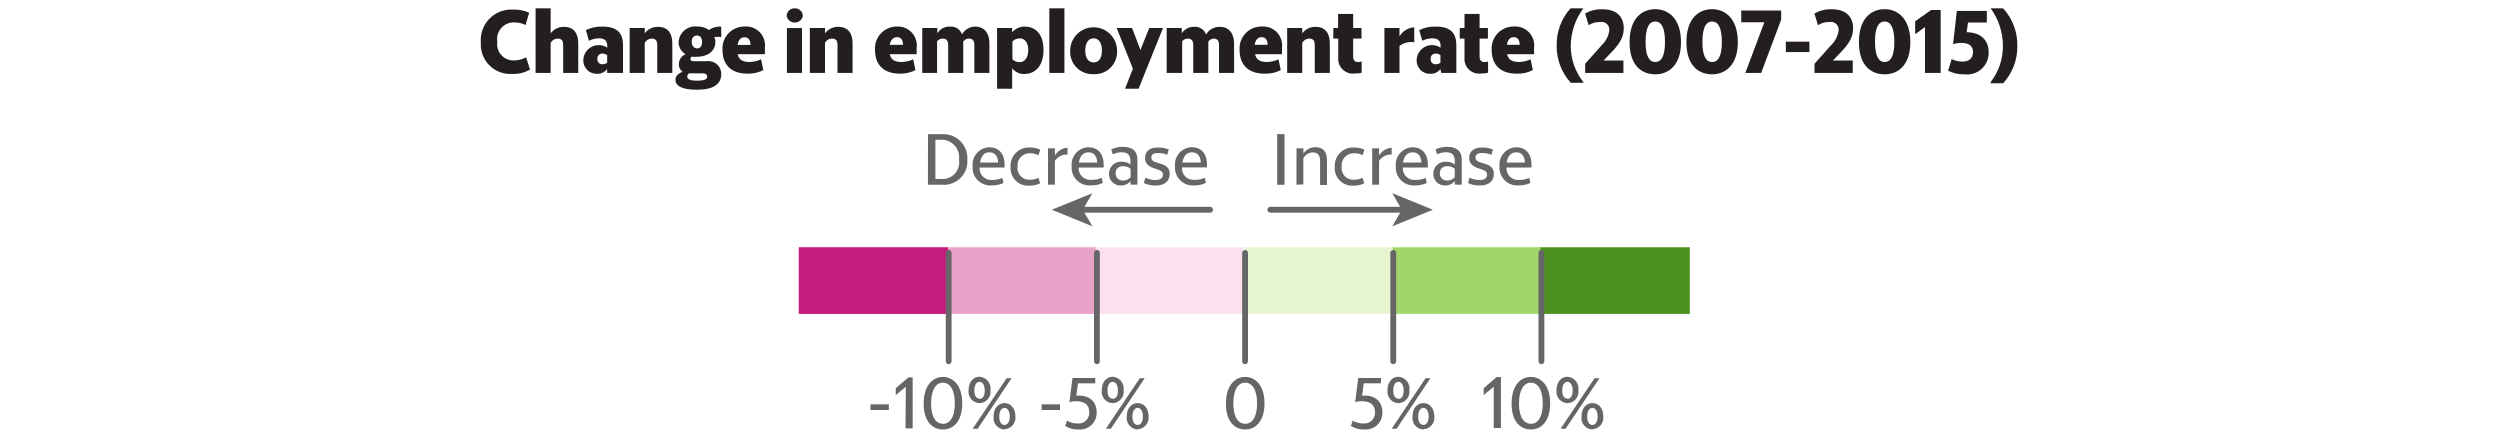
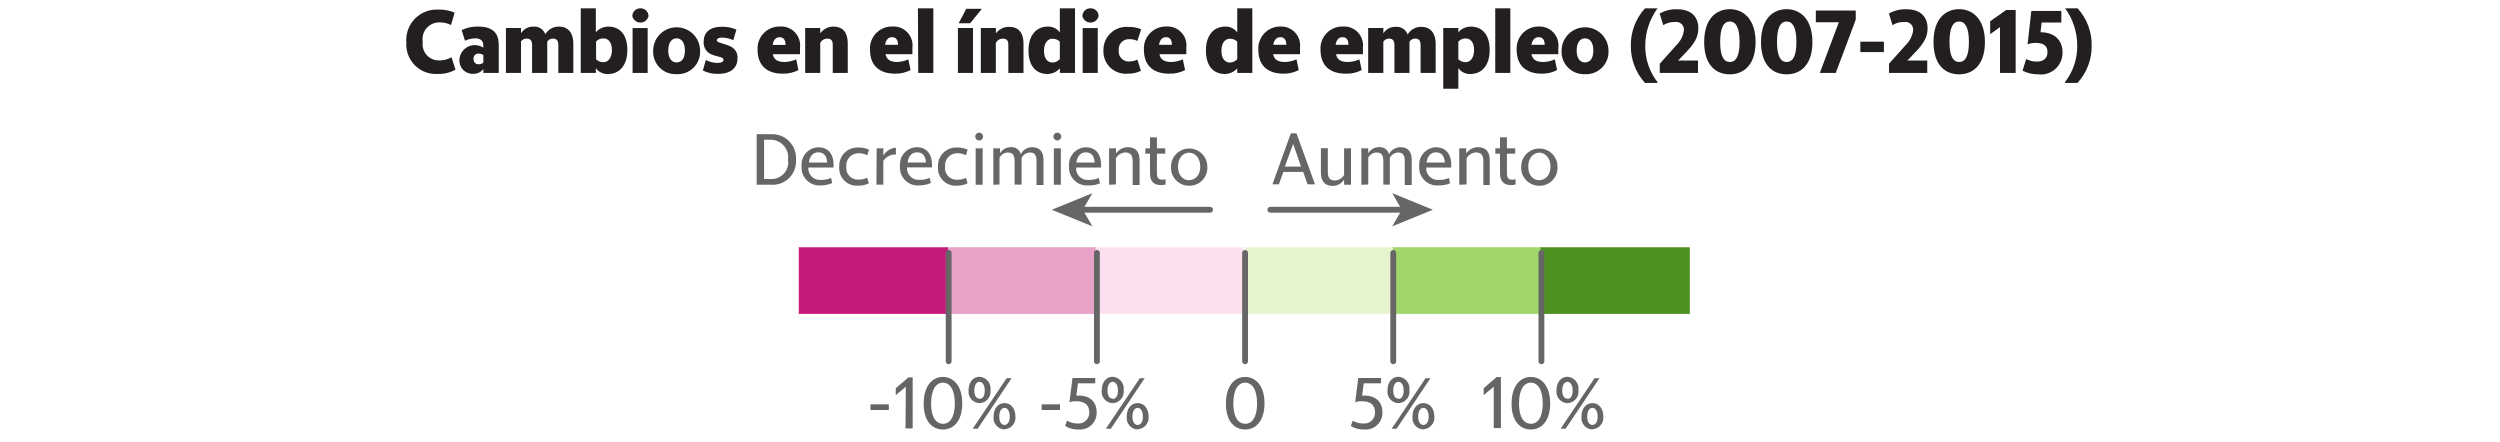
<svg xmlns="http://www.w3.org/2000/svg" viewBox="0 0 300 53">
  <g id="Work_area" data-name="Work area">
    <rect x="131.31" y="29.67" width="17.91" height="8" fill="#fde0ef" />
    <rect x="113.58" y="29.67" width="17.91" height="8" fill="#e9a3c9" />
    <rect x="95.85" y="29.67" width="17.91" height="8" fill="#c51b7d" />
    <rect x="149.41" y="29.67" width="17.91" height="8" fill="#e6f5d0" />
    <rect x="167.14" y="29.67" width="17.91" height="8" fill="#a1d76a" />
    <rect x="184.87" y="29.67" width="17.91" height="8" fill="#4d9221" />
    <line x1="113.84" y1="30.35" x2="113.84" y2="43.35" fill="none" stroke="#666" stroke-linecap="round" stroke-linejoin="round" stroke-width="0.7" />
    <line x1="131.63" y1="30.35" x2="131.63" y2="43.35" fill="none" stroke="#666" stroke-linecap="round" stroke-linejoin="round" stroke-width="0.7" />
    <line x1="149.41" y1="30.35" x2="149.41" y2="43.35" fill="none" stroke="#666" stroke-linecap="round" stroke-linejoin="round" stroke-width="0.7" />
    <line x1="167.19" y1="30.35" x2="167.19" y2="43.35" fill="none" stroke="#666" stroke-linecap="round" stroke-linejoin="round" stroke-width="0.7" />
    <line x1="184.97" y1="30.35" x2="184.97" y2="43.35" fill="none" stroke="#666" stroke-linecap="round" stroke-linejoin="round" stroke-width="0.7" />
    <path d="M104.46,49.2v-.68h2.2v.68Z" fill="#656565" />
    <path d="M108.7,46.41l-1.21,1v-.82L109,45.29h.52v6.12h-.86Z" fill="#656565" />
    <path d="M113.15,51.54c-1.21,0-2.32-.91-2.31-3.12s1.11-3.19,2.31-3.19,2.33,1,2.32,3.19S114.37,51.54,113.15,51.54Zm0-.68c.82,0,1.43-.77,1.43-2.45s-.61-2.49-1.43-2.49-1.41.81-1.42,2.49S112.34,50.85,113.15,50.85Z" fill="#656565" />
    <path d="M117.54,48.38a1.37,1.37,0,0,1-1.31-1.56c0-1.05.63-1.61,1.31-1.61a1.42,1.42,0,0,1,1.32,1.61A1.38,1.38,0,0,1,117.54,48.38Zm3.26-3h.59l-4.07,6.07h-.6Zm-3.26,2.49c.34,0,.63-.29.63-1s-.29-1.05-.63-1.05-.62.33-.62,1.05S117.21,47.83,117.54,47.83Zm3,3.67a1.38,1.38,0,0,1-1.31-1.57c0-1.05.63-1.6,1.31-1.6s1.31.55,1.31,1.6A1.39,1.39,0,0,1,120.57,51.51Zm0-.55c.32,0,.63-.3.63-1s-.31-1.05-.63-1.05-.63.33-.63,1.05S120.22,51,120.57,51Z" fill="#656565" />
    <path d="M125,49.2v-.68h2.2v.68Z" fill="#656565" />
    <path d="M127.81,51.12l.23-.64a2.48,2.48,0,0,0,1.32.34,1.28,1.28,0,0,0,1.35-1.36c0-.9-.59-1.31-1.57-1.31a2.31,2.31,0,0,0-.81.11l0,0,.37-2.9h2.73V46h-2.07l-.2,1.48c1.59-.12,2.44.73,2.44,2a2,2,0,0,1-2.14,2.06A2.91,2.91,0,0,1,127.81,51.12Z" fill="#656565" />
    <path d="M133.52,48.38a1.37,1.37,0,0,1-1.31-1.56c0-1.05.63-1.61,1.31-1.61a1.42,1.42,0,0,1,1.32,1.61A1.38,1.38,0,0,1,133.52,48.38Zm3.26-3h.59l-4.07,6.07h-.6Zm-3.26,2.49c.34,0,.63-.29.63-1s-.29-1.05-.63-1.05-.62.33-.62,1.05S133.19,47.83,133.52,47.83Zm3,3.67a1.38,1.38,0,0,1-1.31-1.57c0-1.05.63-1.6,1.31-1.6s1.31.55,1.31,1.6A1.39,1.39,0,0,1,136.55,51.51Zm0-.55c.32,0,.63-.3.63-1s-.31-1.05-.63-1.05-.63.33-.63,1.05S136.2,51,136.55,51Z" fill="#656565" />
    <path d="M149.42,51.54c-1.21,0-2.32-.91-2.31-3.12s1.11-3.19,2.31-3.19,2.33,1,2.32,3.19S150.63,51.54,149.42,51.54Zm0-.68c.82,0,1.43-.77,1.43-2.45s-.61-2.49-1.43-2.49S148,46.72,148,48.4,148.61,50.85,149.42,50.85Z" fill="#656565" />
    <path d="M162.1,51.12l.23-.64a2.48,2.48,0,0,0,1.32.34A1.28,1.28,0,0,0,165,49.46c0-.9-.59-1.31-1.57-1.31a2.31,2.31,0,0,0-.81.11l0,0,.37-2.9h2.73V46h-2.07l-.2,1.48c1.59-.12,2.44.73,2.44,2a2,2,0,0,1-2.14,2.06A2.91,2.91,0,0,1,162.1,51.12Z" fill="#656565" />
    <path d="M167.81,48.38a1.37,1.37,0,0,1-1.31-1.56c0-1.05.63-1.61,1.31-1.61a1.42,1.42,0,0,1,1.32,1.61A1.38,1.38,0,0,1,167.81,48.38Zm3.26-3h.59l-4.07,6.07H167Zm-3.26,2.49c.34,0,.63-.29.63-1s-.29-1.05-.63-1.05-.62.33-.62,1.05S167.48,47.83,167.81,47.83Zm3,3.67a1.38,1.38,0,0,1-1.31-1.57c0-1.05.63-1.6,1.31-1.6s1.31.55,1.31,1.6A1.39,1.39,0,0,1,170.83,51.51Zm0-.55c.32,0,.63-.3.63-1s-.31-1.05-.63-1.05-.63.33-.63,1.05S170.49,51,170.83,51Z" fill="#656565" />
    <path d="M179.25,46.41l-1.21,1v-.82l1.55-1.34h.52v6.12h-.86Z" fill="#656565" />
    <path d="M183.7,51.54c-1.21,0-2.32-.91-2.31-3.12s1.11-3.19,2.31-3.19,2.33,1,2.32,3.19S184.91,51.54,183.7,51.54Zm0-.68c.82,0,1.43-.77,1.43-2.45s-.61-2.49-1.43-2.49-1.41.81-1.42,2.49S182.89,50.85,183.7,50.85Z" fill="#656565" />
    <path d="M188.09,48.38a1.37,1.37,0,0,1-1.31-1.56c0-1.05.63-1.61,1.31-1.61a1.42,1.42,0,0,1,1.32,1.61A1.38,1.38,0,0,1,188.09,48.38Zm3.26-3h.59l-4.07,6.07h-.6Zm-3.26,2.49c.34,0,.63-.29.63-1s-.29-1.05-.63-1.05-.62.33-.62,1.05S187.76,47.83,188.09,47.83Zm3,3.67a1.38,1.38,0,0,1-1.31-1.57c0-1.05.63-1.6,1.31-1.6s1.31.55,1.31,1.6A1.39,1.39,0,0,1,191.11,51.51Zm0-.55c.32,0,.63-.3.63-1s-.31-1.05-.63-1.05-.63.33-.63,1.05S190.77,51,191.11,51Z" fill="#656565" />
    <line x1="152.44" y1="25.17" x2="168.48" y2="25.17" fill="none" stroke="#666" stroke-linecap="round" stroke-linejoin="round" stroke-width="0.7" />
    <polygon points="171.94 25.17 167.07 27.16 168.22 25.17 167.07 23.18 171.94 25.17" fill="#666" />
    <line x1="129.67" y1="25.17" x2="145.21" y2="25.17" fill="none" stroke="#666" stroke-linecap="round" stroke-linejoin="round" stroke-width="0.7" />
    <polygon points="126.21 25.17 131.09 27.16 129.93 25.17 131.09 23.18 126.21 25.17" fill="#666" />
-     <path d="M111.36,16.1h1.72a2.87,2.87,0,0,1,3,3.07,2.81,2.81,0,0,1-3,3h-1.73Zm.89.67v4.71H113a2,2,0,0,0,2.08-2.32,2.1,2.1,0,0,0-2.1-2.39Z" fill="#666" />
-     <path d="M119,22.25a2.14,2.14,0,0,1-2.29-2.31,2.08,2.08,0,0,1,2-2.27c1.11,0,1.84.73,1.84,2.11v.32h-3a1.39,1.39,0,0,0,1.53,1.49,2.83,2.83,0,0,0,1.2-.24l.14.61A3.2,3.2,0,0,1,119,22.25Zm-1.42-2.75h2.2c-.05-.87-.46-1.22-1.07-1.22S117.73,18.72,117.61,19.5Z" fill="#666" />
-     <path d="M124.81,22a2.81,2.81,0,0,1-1.32.28A2.1,2.1,0,0,1,121.27,20a2.18,2.18,0,0,1,2.28-2.3,2.9,2.9,0,0,1,1.28.26l-.21.67a2.14,2.14,0,0,0-1-.24A1.45,1.45,0,0,0,122.11,20a1.39,1.39,0,0,0,1.45,1.57,2.38,2.38,0,0,0,1.06-.23Z" fill="#666" />
-     <path d="M125.76,17.8h.83v.87a1.86,1.86,0,0,1,1.51-.94v.81a1.72,1.72,0,0,0-1.51.76v2.86h-.83Z" fill="#666" />
-     <path d="M130.89,22.25a2.14,2.14,0,0,1-2.29-2.31,2.08,2.08,0,0,1,2-2.27c1.11,0,1.84.73,1.84,2.11v.32h-3A1.39,1.39,0,0,0,131,21.58a2.83,2.83,0,0,0,1.2-.24l.14.61A3.2,3.2,0,0,1,130.89,22.25Zm-1.42-2.75h2.2c-.05-.87-.46-1.22-1.07-1.22S129.58,18.72,129.47,19.5Z" fill="#666" />
-     <path d="M135.67,21.73a1.45,1.45,0,0,1-1.14.53,1.37,1.37,0,0,1-1.45-1.44,1.42,1.42,0,0,1,1.57-1.41,1.54,1.54,0,0,1,1,.33v-.47c0-.72-.4-1-1.05-1a2.5,2.5,0,0,0-1.07.25l-.18-.59a3,3,0,0,1,1.4-.31c1.18,0,1.74.54,1.74,1.54v3h-.83Zm0-.48v-1a1.34,1.34,0,0,0-.86-.31c-.52,0-.93.24-.93.83a.82.82,0,0,0,.87.89A1.14,1.14,0,0,0,135.67,21.26Z" fill="#666" />
-     <path d="M138.94,18.36c-.49,0-.78.14-.78.55,0,.6.88.58,1.56.91a1.08,1.08,0,0,1,.64,1.08c0,.83-.62,1.36-1.66,1.36a3,3,0,0,1-1.44-.3l.19-.65a2.5,2.5,0,0,0,1.19.29c.68,0,.91-.28.91-.65,0-.64-.95-.59-1.58-1a1.1,1.1,0,0,1-.57-1c0-.81.6-1.25,1.51-1.25a3.5,3.5,0,0,1,1.34.23l-.18.65A2.83,2.83,0,0,0,138.94,18.36Z" fill="#666" />
-     <path d="M143.33,22.25A2.14,2.14,0,0,1,141,19.93a2.08,2.08,0,0,1,2-2.27c1.11,0,1.84.73,1.84,2.11v.32h-3a1.39,1.39,0,0,0,1.53,1.49,2.83,2.83,0,0,0,1.2-.24l.14.61A3.2,3.2,0,0,1,143.33,22.25ZM141.9,19.5h2.2c-.05-.87-.46-1.22-1.07-1.22S142,18.72,141.9,19.5Z" fill="#666" />
-     <path d="M153.26,16.1h.88v6.07h-.88Z" fill="#666" />
-     <path d="M155.58,22.17V17.8h.83v.62a1.74,1.74,0,0,1,1.41-.76c.95,0,1.42.55,1.42,1.54v3h-.83V19.29c0-.7-.31-1-.89-1a1.38,1.38,0,0,0-1.12.7v3.14Z" fill="#666" />
-     <path d="M163.71,22a2.81,2.81,0,0,1-1.32.28A2.1,2.1,0,0,1,160.17,20a2.18,2.18,0,0,1,2.28-2.3,2.9,2.9,0,0,1,1.28.26l-.21.67a2.14,2.14,0,0,0-1-.24A1.45,1.45,0,0,0,161,20a1.39,1.39,0,0,0,1.45,1.57,2.38,2.38,0,0,0,1.06-.23Z" fill="#666" />
-     <path d="M164.66,17.8h.83v.87a1.86,1.86,0,0,1,1.51-.94v.81a1.72,1.72,0,0,0-1.51.76v2.86h-.83Z" fill="#666" />
-     <path d="M169.79,22.25a2.14,2.14,0,0,1-2.29-2.31,2.08,2.08,0,0,1,2-2.27c1.11,0,1.84.73,1.84,2.11v.32h-3a1.39,1.39,0,0,0,1.53,1.49,2.83,2.83,0,0,0,1.2-.24l.14.61A3.2,3.2,0,0,1,169.79,22.25Zm-1.42-2.75h2.2c-.05-.87-.46-1.22-1.07-1.22S168.48,18.72,168.36,19.5Z" fill="#666" />
-     <path d="M174.57,21.73a1.45,1.45,0,0,1-1.14.53A1.37,1.37,0,0,1,172,20.82a1.42,1.42,0,0,1,1.57-1.41,1.54,1.54,0,0,1,1,.33v-.47c0-.72-.4-1-1.05-1a2.5,2.5,0,0,0-1.07.25l-.18-.59a3,3,0,0,1,1.4-.31c1.18,0,1.74.54,1.74,1.54v3h-.83Zm0-.48v-1a1.34,1.34,0,0,0-.86-.31c-.52,0-.93.24-.93.83a.82.82,0,0,0,.87.89A1.14,1.14,0,0,0,174.57,21.26Z" fill="#666" />
-     <path d="M177.84,18.36c-.49,0-.78.14-.78.55,0,.6.88.58,1.56.91a1.08,1.08,0,0,1,.64,1.08c0,.83-.62,1.36-1.66,1.36a3,3,0,0,1-1.44-.3l.19-.65a2.5,2.5,0,0,0,1.19.29c.68,0,.91-.28.91-.65,0-.64-.95-.59-1.58-1a1.1,1.1,0,0,1-.57-1c0-.81.6-1.25,1.51-1.25a3.5,3.5,0,0,1,1.34.23l-.18.65A2.83,2.83,0,0,0,177.84,18.36Z" fill="#666" />
-     <path d="M182.23,22.25a2.14,2.14,0,0,1-2.29-2.31,2.08,2.08,0,0,1,2-2.27c1.11,0,1.84.73,1.84,2.11v.32h-3a1.39,1.39,0,0,0,1.53,1.49,2.83,2.83,0,0,0,1.2-.24l.14.61A3.2,3.2,0,0,1,182.23,22.25ZM180.8,19.5H183c-.05-.87-.46-1.22-1.07-1.22S180.92,18.72,180.8,19.5Z" fill="#666" />
-     <path d="M63.6,8.35a3.89,3.89,0,0,1-2.11.52,3.54,3.54,0,0,1-3.79-3.78,3.65,3.65,0,0,1,3.8-3.94,4.59,4.59,0,0,1,2,.37L63.07,3a2.89,2.89,0,0,0-1.29-.31,2,2,0,0,0-2.1,2.34,1.94,1.94,0,0,0,2,2.22,2.9,2.9,0,0,0,1.45-.38Z" fill="#231f20" />
-     <path d="M64.27,8.75V1h1.81V4a1.94,1.94,0,0,1,1.58-.78c1.27,0,1.73.87,1.73,2V8.75H67.58V5.38c0-.51-.2-.75-.67-.75a.94.94,0,0,0-.83.52v3.6Z" fill="#231f20" />
-     <path d="M72.86,8.29a1.49,1.49,0,0,1-1.22.57A1.59,1.59,0,0,1,70,7.15a1.85,1.85,0,0,1,2.87-1.43V5.48c0-.71-.48-.88-1-.88a2.83,2.83,0,0,0-1.2.29l-.36-1.28a4.22,4.22,0,0,1,2-.42c1.8,0,2.45.85,2.45,2.2V8.75H72.86Zm0-.77V6.61a1,1,0,0,0-.57-.18.57.57,0,0,0-.6.64.57.57,0,0,0,.6.64A1,1,0,0,0,72.86,7.53Z" fill="#231f20" />
-     <path d="M75.56,8.75V3.36h1.81V4a1.94,1.94,0,0,1,1.58-.78c1.27,0,1.73.87,1.73,2V8.75H78.87V5.38c0-.51-.2-.75-.67-.75a.94.94,0,0,0-.83.52v3.6Z" fill="#231f20" />
-     <path d="M83.65,10.77c-1.68,0-2.6-.4-2.6-1.22,0-.44.39-.75.85-.95a1.06,1.06,0,0,1-.44-.87,1.31,1.31,0,0,1,.81-1.23,1.64,1.64,0,0,1-.84-1.45,2,2,0,0,1,2.23-1.87,2.4,2.4,0,0,1,1.42.42,2.28,2.28,0,0,1,1.47-.41V4.44a4,4,0,0,0-.83,0,1.36,1.36,0,0,1,.12.61c0,1.14-1,1.76-2.18,1.76A3.2,3.2,0,0,1,83,6.8a.35.35,0,0,0-.15.28c0,.17.13.26.41.26H84.8A1.55,1.55,0,0,1,86.55,8.9C86.55,10.18,85.46,10.77,83.65,10.77Zm1.21-1.56c0-.2-.11-.41-.54-.41H82.69a.47.47,0,0,0-.22.39c0,.3.33.49,1.14.49C84.59,9.68,84.86,9.5,84.86,9.21ZM83.64,5.81c.3,0,.61-.16.61-.76s-.31-.79-.61-.79S83,4.46,83,5,83.34,5.81,83.64,5.81Z" fill="#231f20" />
-     <path d="M89.7,8.84c-1.67,0-3-.8-3-2.86a2.63,2.63,0,0,1,2.7-2.8,2.27,2.27,0,0,1,2.39,2.55V6.5H88.52c.13.64.56.94,1.44.94a3.53,3.53,0,0,0,1.37-.32l.27,1.29A3.86,3.86,0,0,1,89.7,8.84ZM88.51,5.39h1.55c0-.59-.24-.92-.72-.92S88.59,4.84,88.51,5.39Z" fill="#231f20" />
-     <path d="M95.34,1a.93.93,0,0,1,1,.95,1,1,0,0,1-1.94,0A.93.93,0,0,1,95.34,1Zm-.91,2.37h1.81V8.75H94.43Z" fill="#231f20" />
-     <path d="M97.18,8.75V3.36H99V4a1.94,1.94,0,0,1,1.58-.78c1.27,0,1.73.87,1.73,2V8.75h-1.81V5.38c0-.51-.2-.75-.67-.75a.94.94,0,0,0-.83.52v3.6Z" fill="#231f20" />
-     <path d="M108,8.84c-1.67,0-3-.8-3-2.86a2.63,2.63,0,0,1,2.7-2.8A2.27,2.27,0,0,1,110,5.74V6.5h-3.23c.13.64.56.94,1.44.94a3.53,3.53,0,0,0,1.37-.32l.27,1.29A3.86,3.86,0,0,1,108,8.84Zm-1.19-3.46h1.55c0-.59-.24-.92-.72-.92S106.85,4.84,106.77,5.39Z" fill="#231f20" />
-     <path d="M110.67,8.75V3.36h1.81V4A1.69,1.69,0,0,1,114,3.19a1.4,1.4,0,0,1,1.44.92A1.85,1.85,0,0,1,117,3.19c1.2,0,1.73.88,1.73,2V8.75h-1.81V5.39c0-.51-.2-.76-.65-.76a.79.79,0,0,0-.68.37V8.75h-1.81V5.39c0-.51-.21-.76-.66-.76a.83.83,0,0,0-.67.33V8.75Z" fill="#231f20" />
-     <path d="M121.46,8.18v2.47h-1.81V3.36h1.81v.51a2,2,0,0,1,1.48-.68c1.32,0,2.28.89,2.28,2.81s-1,2.88-2.31,2.88A1.72,1.72,0,0,1,121.46,8.18ZM123.39,6c0-1.07-.56-1.39-1-1.39a1.13,1.13,0,0,0-.9.37V7.11a1.19,1.19,0,0,0,.9.35C122.83,7.46,123.39,7.07,123.39,6Z" fill="#231f20" />
-     <path d="M125.92,1h1.81V8.75h-1.81Z" fill="#231f20" />
-     <path d="M131.23,8.9a2.68,2.68,0,0,1-2.81-2.81,2.81,2.81,0,1,1,5.63,0A2.68,2.68,0,0,1,131.23,8.9Zm0-1.41c.51,0,1-.35,1-1.42s-.48-1.47-1-1.47-1,.41-1,1.47S130.74,7.49,131.23,7.49Z" fill="#231f20" />
-     <path d="M135.95,8.24,134,3.36h1.85l1,2.64,1.06-2.64h1.65l-2.93,7.29H135Z" fill="#231f20" />
-     <path d="M140,8.75V3.36h1.81V4a1.69,1.69,0,0,1,1.48-.78,1.4,1.4,0,0,1,1.44.92,1.85,1.85,0,0,1,1.63-.92c1.2,0,1.73.88,1.73,2V8.75h-1.81V5.39c0-.51-.2-.76-.65-.76A.79.79,0,0,0,145,5V8.75h-1.81V5.39c0-.51-.21-.76-.66-.76a.83.83,0,0,0-.67.33V8.75Z" fill="#231f20" />
-     <path d="M151.75,8.84c-1.67,0-3-.8-3-2.86a2.63,2.63,0,0,1,2.7-2.8,2.27,2.27,0,0,1,2.39,2.55V6.5h-3.23c.13.64.56.94,1.44.94a3.53,3.53,0,0,0,1.37-.32l.27,1.29A3.86,3.86,0,0,1,151.75,8.84Zm-1.19-3.46h1.55c0-.59-.24-.92-.72-.92S150.64,4.84,150.56,5.39Z" fill="#231f20" />
-     <path d="M154.46,8.75V3.36h1.81V4a1.94,1.94,0,0,1,1.58-.78c1.27,0,1.73.87,1.73,2V8.75h-1.81V5.38c0-.51-.2-.75-.67-.75a.94.94,0,0,0-.83.52v3.6Z" fill="#231f20" />
-     <path d="M160.59,6.92V4.63H160V3.36h.57V1.67h1.81V3.36h1V4.63h-1V6.8c0,.51.3.65.61.65a1.3,1.3,0,0,0,.41-.07V8.73a2.9,2.9,0,0,1-.82.09A1.76,1.76,0,0,1,160.59,6.92Z" fill="#231f20" />
-     <path d="M166.13,8.75V3.36h1.81v1a2.25,2.25,0,0,1,1.77-1.09V5.07a2.3,2.3,0,0,0-1.77.44V8.75Z" fill="#231f20" />
-     <path d="M172.85,8.29a1.49,1.49,0,0,1-1.22.57A1.59,1.59,0,0,1,170,7.15a1.85,1.85,0,0,1,2.87-1.43V5.48c0-.71-.48-.88-1-.88a2.83,2.83,0,0,0-1.2.29l-.36-1.28a4.22,4.22,0,0,1,2-.42c1.8,0,2.45.85,2.45,2.2V8.75h-1.81Zm0-.77V6.61a1,1,0,0,0-.57-.18.57.57,0,0,0-.6.64.57.57,0,0,0,.6.64A1,1,0,0,0,172.85,7.53Z" fill="#231f20" />
-     <path d="M175.74,6.92V4.63h-.57V3.36h.57V1.67h1.81V3.36h1V4.63h-1V6.8c0,.51.3.65.61.65a1.3,1.3,0,0,0,.41-.07V8.73a2.9,2.9,0,0,1-.82.09A1.76,1.76,0,0,1,175.74,6.92Z" fill="#231f20" />
-     <path d="M182,8.84c-1.67,0-3-.8-3-2.86a2.63,2.63,0,0,1,2.7-2.8,2.27,2.27,0,0,1,2.39,2.55V6.5h-3.23c.13.64.56.94,1.44.94a3.53,3.53,0,0,0,1.37-.32l.27,1.29A3.86,3.86,0,0,1,182,8.84Zm-1.19-3.46h1.55c0-.59-.24-.92-.72-.92S180.91,4.84,180.83,5.39Z" fill="#231f20" />
-     <path d="M188.49,5.47A7,7,0,0,0,190,9.85v.09h-1.5a6.48,6.48,0,0,1-1.7-4.48A6.5,6.5,0,0,1,188.46,1H190V1A7.69,7.69,0,0,0,188.49,5.47Z" fill="#231f20" />
-     <path d="M190.22,8.75V7.65l2-2.24a3,3,0,0,0,.9-1.77.93.93,0,0,0-1.07-1,2.42,2.42,0,0,0-1.41.38l-.43-1.39a3.88,3.88,0,0,1,2.08-.52c1.72,0,2.56.91,2.56,2.29,0,1-.42,1.81-1.6,3l-.82.86h2.38V8.75Z" fill="#231f20" />
-     <path d="M198.63,8.92c-1.58,0-3.08-1-3.08-3.87s1.5-3.95,3.08-3.95,3.09,1.14,3.09,3.95S200.22,8.92,198.63,8.92Zm0-1.48c.71,0,1.17-.66,1.17-2.41s-.46-2.45-1.17-2.45-1.16.69-1.16,2.45S197.93,7.44,198.63,7.44Z" fill="#231f20" />
-     <path d="M205.45,8.92c-1.58,0-3.08-1-3.08-3.87s1.5-3.95,3.08-3.95,3.09,1.14,3.09,3.95S207,8.92,205.45,8.92Zm0-1.48c.71,0,1.17-.66,1.17-2.41s-.46-2.45-1.17-2.45-1.16.69-1.16,2.45S204.75,7.44,205.45,7.44Z" fill="#231f20" />
-     <path d="M209.44,8.75l2.28-6.08h-2.77V1.26h4.79v1.1l-2.4,6.39Z" fill="#231f20" />
-     <path d="M214.3,6.25V5h2.83V6.25Z" fill="#231f20" />
-     <path d="M217.74,8.75V7.65l2-2.24a3,3,0,0,0,.9-1.77.93.93,0,0,0-1.07-1,2.42,2.42,0,0,0-1.41.38l-.43-1.39a3.88,3.88,0,0,1,2.08-.52c1.72,0,2.56.91,2.56,2.29,0,1-.42,1.81-1.6,3l-.82.86h2.38V8.75Z" fill="#231f20" />
-     <path d="M226.15,8.92c-1.58,0-3.08-1-3.08-3.87s1.5-3.95,3.08-3.95,3.09,1.14,3.09,3.95S227.74,8.92,226.15,8.92Zm0-1.48c.71,0,1.17-.66,1.17-2.41s-.46-2.45-1.17-2.45S225,3.27,225,5,225.45,7.44,226.15,7.44Z" fill="#231f20" />
-     <path d="M231,3.25l-1.18.85V2.55l1.92-1.35h1.14V8.75H231Z" fill="#231f20" />
-     <path d="M233.77,8.48l.43-1.39a2.88,2.88,0,0,0,1.29.3c.78,0,1.27-.39,1.27-1.14s-.49-1.1-1.39-1.1a2.84,2.84,0,0,0-1,.16l0,0,.45-4h3.6V2.7h-2.26L236,3.87c1.72,0,2.64,1,2.64,2.38a2.59,2.59,0,0,1-2.91,2.67A3.93,3.93,0,0,1,233.77,8.48Z" fill="#231f20" />
-     <path d="M238.88,1h1.5a6.5,6.5,0,0,1,1.7,4.51,6.48,6.48,0,0,1-1.7,4.48h-1.5V9.85a7,7,0,0,0,1.47-4.39A7.69,7.69,0,0,0,238.88,1Z" fill="#231f20" />
+     <path d="M90.8,16.1h1.72a2.87,2.87,0,0,1,3,3.07,2.81,2.81,0,0,1-3,3H90.8Zm.89.67v4.71h.79a2,2,0,0,0,2.08-2.32,2.1,2.1,0,0,0-2.1-2.39Z" fill="#666" />
+     <path d="M98.48,22.25a2.14,2.14,0,0,1-2.29-2.31,2.08,2.08,0,0,1,2-2.27c1.11,0,1.84.73,1.84,2.11v.32H97a1.39,1.39,0,0,0,1.53,1.49,2.83,2.83,0,0,0,1.2-.24l.14.61A3.2,3.2,0,0,1,98.48,22.25ZM97.06,19.5h2.2c-.05-.87-.46-1.22-1.07-1.22S97.17,18.72,97.06,19.5Z" fill="#666" />
+     <path d="M104.26,22a2.81,2.81,0,0,1-1.32.28A2.1,2.1,0,0,1,100.71,20,2.18,2.18,0,0,1,103,17.7a2.9,2.9,0,0,1,1.28.26l-.21.67a2.14,2.14,0,0,0-1-.24A1.45,1.45,0,0,0,101.56,20,1.39,1.39,0,0,0,103,21.56a2.38,2.38,0,0,0,1.06-.23Z" fill="#666" />
+     <path d="M105.2,17.8H106v.87a1.86,1.86,0,0,1,1.51-.94v.81a1.72,1.72,0,0,0-1.51.76v2.86h-.83Z" fill="#666" />
+     <path d="M110.33,22.25A2.14,2.14,0,0,1,108,19.93a2.08,2.08,0,0,1,2-2.27c1.11,0,1.84.73,1.84,2.11v.32h-3a1.39,1.39,0,0,0,1.53,1.49,2.83,2.83,0,0,0,1.2-.24l.14.61A3.2,3.2,0,0,1,110.33,22.25Zm-1.42-2.75h2.2c-.05-.87-.46-1.22-1.07-1.22S109,18.72,108.91,19.5Z" fill="#666" />
+     <path d="M116.11,22a2.81,2.81,0,0,1-1.32.28A2.1,2.1,0,0,1,112.56,20a2.18,2.18,0,0,1,2.28-2.3,2.9,2.9,0,0,1,1.28.26l-.21.67a2.14,2.14,0,0,0-1-.24A1.45,1.45,0,0,0,113.41,20a1.39,1.39,0,0,0,1.45,1.57,2.38,2.38,0,0,0,1.06-.23Z" fill="#666" />
+     <path d="M117.5,15.92a.47.47,0,0,1,0,.94.47.47,0,1,1,0-.94Zm-.42,1.88h.84v4.37h-.84Z" fill="#666" />
+     <path d="M119.2,22.17V17.8H120v.59a1.48,1.48,0,0,1,1.28-.73,1.11,1.11,0,0,1,1.21.85,1.54,1.54,0,0,1,1.39-.85c.89,0,1.34.55,1.34,1.54v3h-.84V19.3c0-.7-.24-1-.79-1a1.16,1.16,0,0,0-1,.65v3.2h-.84V19.3c0-.7-.25-1-.81-1a1.16,1.16,0,0,0-1,.62v3.22Z" fill="#666" />
+     <path d="M126.88,15.92a.47.47,0,0,1,0,.94.47.47,0,1,1,0-.94Zm-.42,1.88h.84v4.37h-.84Z" fill="#666" />
+     <path d="M130.58,22.25a2.14,2.14,0,0,1-2.29-2.31,2.08,2.08,0,0,1,2-2.27c1.11,0,1.84.73,1.84,2.11v.32h-3a1.39,1.39,0,0,0,1.53,1.49,2.83,2.83,0,0,0,1.2-.24L132,22A3.2,3.2,0,0,1,130.58,22.25Zm-1.42-2.75h2.2c-.05-.87-.46-1.22-1.07-1.22S129.28,18.72,129.16,19.5Z" fill="#666" />
+     <path d="M133.09,22.17V17.8h.83v.62a1.74,1.74,0,0,1,1.41-.76c.95,0,1.42.55,1.42,1.54v3h-.83V19.29c0-.7-.31-1-.89-1a1.38,1.38,0,0,0-1.12.7v3.14Z" fill="#666" />
+     <path d="M138,20.81V18.44h-.56V17.8H138V16.48h.83V17.8h1v.64h-1v2.31c0,.64.22.81.63.81a1.43,1.43,0,0,0,.41-.06v.64a2,2,0,0,1-.57.07C138.5,22.21,138,21.8,138,20.81Z" fill="#666" />
+     <path d="M142.69,22.29A2.16,2.16,0,0,1,140.52,20a2.18,2.18,0,1,1,4.36,0A2.15,2.15,0,0,1,142.69,22.29Zm0-.67c.7,0,1.34-.56,1.34-1.62s-.63-1.68-1.34-1.68-1.33.61-1.33,1.68S142,21.63,142.69,21.63Z" fill="#666" />
+     <path d="M154.9,16h.68l2.22,6.12h-.89l-.53-1.49H154l-.53,1.49h-.78Zm.28,1.26-1,2.73h1.94Z" fill="#666" />
+     <path d="M161.29,21.55a1.61,1.61,0,0,1-1.36.76c-.91,0-1.42-.53-1.42-1.53v-3h.83v2.88c0,.71.29,1,.86,1a1.38,1.38,0,0,0,1.09-.66V17.8h.83v4.37h-.83Z" fill="#666" />
+     <path d="M163.36,22.17V17.8h.83v.59a1.48,1.48,0,0,1,1.28-.73,1.11,1.11,0,0,1,1.21.85,1.54,1.54,0,0,1,1.39-.85c.89,0,1.34.55,1.34,1.54v3h-.84V19.3c0-.7-.24-1-.79-1a1.16,1.16,0,0,0-1,.65v3.2H166V19.3c0-.7-.25-1-.81-1a1.16,1.16,0,0,0-1,.62v3.22Z" fill="#666" />
+     <path d="M172.6,22.25a2.14,2.14,0,0,1-2.29-2.31,2.08,2.08,0,0,1,2-2.27c1.11,0,1.84.73,1.84,2.11v.32h-3a1.39,1.39,0,0,0,1.53,1.49,2.83,2.83,0,0,0,1.2-.24L174,22A3.2,3.2,0,0,1,172.6,22.25Zm-1.42-2.75h2.2c-.05-.87-.46-1.22-1.07-1.22S171.3,18.72,171.18,19.5Z" fill="#666" />
+     <path d="M175.11,22.17V17.8h.83v.62a1.74,1.74,0,0,1,1.41-.76c.95,0,1.42.55,1.42,1.54v3H178V19.29c0-.7-.31-1-.89-1a1.38,1.38,0,0,0-1.12.7v3.14Z" fill="#666" />
+     <path d="M180,20.81V18.44h-.56V17.8H180V16.48h.83V17.8h1v.64h-1v2.31c0,.64.22.81.63.81a1.43,1.43,0,0,0,.41-.06v.64a2,2,0,0,1-.57.07C180.52,22.21,180,21.8,180,20.81Z" fill="#666" />
+     <path d="M184.72,22.29A2.16,2.16,0,0,1,182.54,20a2.18,2.18,0,1,1,4.36,0A2.15,2.15,0,0,1,184.72,22.29Zm0-.67c.7,0,1.34-.56,1.34-1.62s-.63-1.68-1.34-1.68-1.33.61-1.33,1.68S184,21.63,184.72,21.63Z" fill="#666" />
+     <path d="M54.66,8.35a3.89,3.89,0,0,1-2.11.52,3.54,3.54,0,0,1-3.79-3.78,3.65,3.65,0,0,1,3.8-3.94,4.59,4.59,0,0,1,2,.37L54.12,3a2.89,2.89,0,0,0-1.29-.31,2,2,0,0,0-2.1,2.34,1.94,1.94,0,0,0,2,2.22,2.9,2.9,0,0,0,1.45-.38Z" fill="#231f20" />
+     <path d="M58,8.29a1.49,1.49,0,0,1-1.22.57,1.59,1.59,0,0,1-1.65-1.72A1.85,1.85,0,0,1,58,5.72V5.48c0-.71-.48-.88-1-.88a2.83,2.83,0,0,0-1.2.29L55.4,3.61a4.22,4.22,0,0,1,2-.42c1.8,0,2.45.85,2.45,2.2V8.75H58Zm0-.77V6.61a1,1,0,0,0-.57-.18.57.57,0,0,0-.6.64.57.57,0,0,0,.6.64A1,1,0,0,0,58,7.53Z" fill="#231f20" />
+     <path d="M60.71,8.75V3.36h1.81V4A1.69,1.69,0,0,1,64,3.19a1.4,1.4,0,0,1,1.44.92,1.85,1.85,0,0,1,1.63-.92c1.2,0,1.73.88,1.73,2V8.75H67V5.39c0-.51-.2-.76-.65-.76a.79.79,0,0,0-.68.37V8.75H63.85V5.39c0-.51-.21-.76-.66-.76a.83.83,0,0,0-.67.33V8.75Z" fill="#231f20" />
+     <path d="M71.5,8.18v.57H69.69V1H71.5V3.87A2,2,0,0,1,73,3.19c1.32,0,2.28.89,2.28,2.81s-1,2.88-2.31,2.88A1.72,1.72,0,0,1,71.5,8.18ZM73.43,6c0-1.07-.56-1.39-1-1.39a1.13,1.13,0,0,0-.9.37V7.11a1.19,1.19,0,0,0,.9.35C72.87,7.46,73.43,7.07,73.43,6Z" fill="#231f20" />
+     <path d="M76.82,1a.93.93,0,0,1,1,.95,1,1,0,0,1-1.94,0A.93.93,0,0,1,76.82,1Zm-.91,2.37h1.81V8.75H75.91Z" fill="#231f20" />
+     <path d="M81.19,8.9a2.68,2.68,0,0,1-2.81-2.81,2.81,2.81,0,1,1,5.63,0A2.68,2.68,0,0,1,81.19,8.9Zm0-1.41c.51,0,1-.35,1-1.42s-.48-1.47-1-1.47-1,.41-1,1.47S80.7,7.49,81.19,7.49Z" fill="#231f20" />
+     <path d="M86.68,4.51c-.37,0-.66.08-.66.35s.89.34,1.64.71A1.44,1.44,0,0,1,88.5,7c0,1.22-.91,1.86-2.26,1.86a3.73,3.73,0,0,1-1.9-.4l.36-1.26a3.08,3.08,0,0,0,1.38.35c.52,0,.74-.16.74-.39,0-.42-1.15-.32-1.84-.87A1.53,1.53,0,0,1,84.44,5c0-1.2.86-1.79,2.14-1.79a4.18,4.18,0,0,1,1.79.34L88,4.82A3.36,3.36,0,0,0,86.68,4.51Z" fill="#231f20" />
+     <path d="M93.91,8.84c-1.67,0-3-.8-3-2.86a2.63,2.63,0,0,1,2.7-2.8A2.27,2.27,0,0,1,96,5.74V6.5H92.73c.13.64.56.94,1.44.94a3.53,3.53,0,0,0,1.37-.32l.27,1.29A3.86,3.86,0,0,1,93.91,8.84ZM92.72,5.39h1.55c0-.59-.24-.92-.72-.92S92.8,4.84,92.72,5.39Z" fill="#231f20" />
+     <path d="M96.62,8.75V3.36h1.81V4A1.94,1.94,0,0,1,100,3.19c1.27,0,1.73.87,1.73,2V8.75H99.93V5.38c0-.51-.2-.75-.67-.75a.94.94,0,0,0-.83.52v3.6Z" fill="#231f20" />
+     <path d="M107.4,8.84c-1.67,0-3-.8-3-2.86a2.63,2.63,0,0,1,2.7-2.8,2.27,2.27,0,0,1,2.39,2.55V6.5h-3.23c.13.64.56.94,1.44.94A3.53,3.53,0,0,0,109,7.12l.27,1.29A3.86,3.86,0,0,1,107.4,8.84Zm-1.19-3.46h1.55c0-.59-.24-.92-.72-.92S106.29,4.84,106.21,5.39Z" fill="#231f20" />
+     <path d="M110.15,1H112V8.75h-1.81Z" fill="#231f20" />
+     <path d="M114.95,3.36h1.81V8.75h-1.81Zm1-2.3h1.81v.08l-1.34,1.65h-1.38Z" fill="#231f20" />
+     <path d="M117.7,8.75V3.36h1.81V4a1.94,1.94,0,0,1,1.58-.78c1.27,0,1.73.87,1.73,2V8.75H121V5.38c0-.51-.2-.75-.67-.75a.94.94,0,0,0-.83.52v3.6Z" fill="#231f20" />
+     <path d="M127.18,8.2a2,2,0,0,1-1.48.68c-1.32,0-2.28-.89-2.28-2.81s1-2.88,2.31-2.88a1.72,1.72,0,0,1,1.45.7V1H129V8.75h-1.81Zm0-1.11V5a1.19,1.19,0,0,0-.9-.35c-.47,0-1,.39-1,1.46s.56,1.39,1,1.39A1.14,1.14,0,0,0,127.18,7.09Z" fill="#231f20" />
+     <path d="M130.83,1a.93.93,0,0,1,1,.95,1,1,0,0,1-1.94,0A.93.93,0,0,1,130.83,1Zm-.91,2.37h1.81V8.75h-1.81Z" fill="#231f20" />
+     <path d="M136.91,8.5a3.44,3.44,0,0,1-1.61.34,2.67,2.67,0,0,1-2.89-2.77,2.77,2.77,0,0,1,3-2.84,3.7,3.7,0,0,1,1.53.28l-.45,1.4a2.22,2.22,0,0,0-1-.21,1.2,1.2,0,0,0-1.24,1.35,1.19,1.19,0,0,0,1.24,1.33,2.58,2.58,0,0,0,1-.22Z" fill="#231f20" />
+     <path d="M140.27,8.84c-1.67,0-3-.8-3-2.86a2.63,2.63,0,0,1,2.7-2.8,2.27,2.27,0,0,1,2.39,2.55V6.5h-3.23c.13.64.56.94,1.44.94a3.53,3.53,0,0,0,1.37-.32l.27,1.29A3.86,3.86,0,0,1,140.27,8.84Zm-1.19-3.46h1.55c0-.59-.24-.92-.72-.92S139.16,4.84,139.08,5.39Z" fill="#231f20" />
+     <path d="M148.47,8.2a2,2,0,0,1-1.48.68c-1.32,0-2.28-.89-2.28-2.81s1-2.88,2.31-2.88a1.72,1.72,0,0,1,1.45.7V1h1.81V8.75h-1.81Zm0-1.11V5a1.19,1.19,0,0,0-.9-.35c-.47,0-1,.39-1,1.46s.56,1.39,1,1.39A1.14,1.14,0,0,0,148.47,7.09Z" fill="#231f20" />
+     <path d="M154,8.84c-1.67,0-3-.8-3-2.86a2.63,2.63,0,0,1,2.7-2.8A2.27,2.27,0,0,1,156,5.74V6.5h-3.23c.13.64.56.94,1.44.94a3.53,3.53,0,0,0,1.37-.32l.27,1.29A3.86,3.86,0,0,1,154,8.84Zm-1.19-3.46h1.55c0-.59-.24-.92-.72-.92S152.87,4.84,152.79,5.39Z" fill="#231f20" />
+     <path d="M161.46,8.84c-1.67,0-3-.8-3-2.86a2.63,2.63,0,0,1,2.7-2.8,2.27,2.27,0,0,1,2.39,2.55V6.5h-3.23c.13.64.56.94,1.44.94a3.53,3.53,0,0,0,1.37-.32l.27,1.29A3.86,3.86,0,0,1,161.46,8.84Zm-1.19-3.46h1.55c0-.59-.24-.92-.72-.92S160.35,4.84,160.27,5.39Z" fill="#231f20" />
+     <path d="M164.18,8.75V3.36H166V4a1.69,1.69,0,0,1,1.48-.78,1.4,1.4,0,0,1,1.44.92,1.85,1.85,0,0,1,1.63-.92c1.2,0,1.73.88,1.73,2V8.75h-1.81V5.39c0-.51-.2-.76-.65-.76a.79.79,0,0,0-.68.37V8.75h-1.81V5.39c0-.51-.21-.76-.66-.76A.83.83,0,0,0,166,5V8.75Z" fill="#231f20" />
+     <path d="M175,8.18v2.47h-1.81V3.36H175v.51a2,2,0,0,1,1.48-.68c1.32,0,2.28.89,2.28,2.81s-1,2.88-2.31,2.88A1.72,1.72,0,0,1,175,8.18ZM176.89,6c0-1.07-.56-1.39-1-1.39A1.13,1.13,0,0,0,175,5V7.11a1.19,1.19,0,0,0,.9.35C176.33,7.46,176.89,7.07,176.89,6Z" fill="#231f20" />
+     <path d="M179.43,1h1.81V8.75h-1.81Z" fill="#231f20" />
+     <path d="M185,8.84c-1.67,0-3-.8-3-2.86a2.63,2.63,0,0,1,2.7-2.8A2.27,2.27,0,0,1,187,5.74V6.5h-3.23c.13.64.56.94,1.44.94a3.53,3.53,0,0,0,1.37-.32l.27,1.29A3.86,3.86,0,0,1,185,8.84Zm-1.19-3.46h1.55c0-.59-.24-.92-.72-.92S183.85,4.84,183.77,5.39Z" fill="#231f20" />
+     <path d="M190.2,8.9a2.68,2.68,0,0,1-2.81-2.81,2.81,2.81,0,1,1,5.63,0A2.68,2.68,0,0,1,190.2,8.9Zm0-1.41c.51,0,1-.35,1-1.42s-.48-1.47-1-1.47-1,.41-1,1.47S189.71,7.49,190.2,7.49Z" fill="#231f20" />
+     <path d="M197.43,5.47a7,7,0,0,0,1.47,4.39v.09h-1.5a6.48,6.48,0,0,1-1.7-4.48A6.5,6.5,0,0,1,197.4,1h1.5V1A7.69,7.69,0,0,0,197.43,5.47Z" fill="#231f20" />
+     <path d="M199.17,8.75V7.65l2-2.24a3,3,0,0,0,.9-1.77.93.93,0,0,0-1.07-1,2.42,2.42,0,0,0-1.41.38l-.43-1.39a3.88,3.88,0,0,1,2.08-.52c1.72,0,2.56.91,2.56,2.29,0,1-.42,1.81-1.6,3l-.82.86h2.38V8.75Z" fill="#231f20" />
+     <path d="M207.58,8.92c-1.58,0-3.08-1-3.08-3.87S206,1.1,207.58,1.1s3.09,1.14,3.09,3.95S209.17,8.92,207.58,8.92Zm0-1.48c.71,0,1.17-.66,1.17-2.41s-.46-2.45-1.17-2.45-1.16.69-1.16,2.45S206.88,7.44,207.58,7.44Z" fill="#231f20" />
+     <path d="M214.4,8.92c-1.58,0-3.08-1-3.08-3.87s1.5-3.95,3.08-3.95,3.09,1.14,3.09,3.95S216,8.92,214.4,8.92Zm0-1.48c.71,0,1.17-.66,1.17-2.41s-.46-2.45-1.17-2.45-1.16.69-1.16,2.45S213.7,7.44,214.4,7.44Z" fill="#231f20" />
+     <path d="M218.38,8.75l2.28-6.08H217.9V1.26h4.79v1.1l-2.4,6.39Z" fill="#231f20" />
+     <path d="M223.24,6.25V5h2.83V6.25Z" fill="#231f20" />
+     <path d="M226.68,8.75V7.65l2-2.24a3,3,0,0,0,.9-1.77.93.93,0,0,0-1.07-1,2.42,2.42,0,0,0-1.41.38l-.43-1.39a3.88,3.88,0,0,1,2.08-.52c1.72,0,2.56.91,2.56,2.29,0,1-.42,1.81-1.6,3l-.82.86h2.38V8.75Z" fill="#231f20" />
+     <path d="M235.1,8.92c-1.58,0-3.08-1-3.08-3.87s1.5-3.95,3.08-3.95,3.09,1.14,3.09,3.95S236.69,8.92,235.1,8.92Zm0-1.48c.71,0,1.17-.66,1.17-2.41s-.46-2.45-1.17-2.45-1.16.69-1.16,2.45S234.4,7.44,235.1,7.44Z" fill="#231f20" />
+     <path d="M240,3.25l-1.18.85V2.55l1.92-1.35h1.14V8.75H240Z" fill="#231f20" />
+     <path d="M242.71,8.48l.43-1.39a2.88,2.88,0,0,0,1.29.3c.78,0,1.27-.39,1.27-1.14s-.49-1.1-1.39-1.1a2.84,2.84,0,0,0-1,.16l0,0,.45-4h3.6V2.7H245l-.14,1.17c1.72,0,2.64,1,2.64,2.38a2.59,2.59,0,0,1-2.91,2.67A3.93,3.93,0,0,1,242.71,8.48Z" fill="#231f20" />
+     <path d="M247.82,1h1.5A6.5,6.5,0,0,1,251,5.47a6.48,6.48,0,0,1-1.7,4.48h-1.5V9.85a7,7,0,0,0,1.47-4.39A7.69,7.69,0,0,0,247.82,1Z" fill="#231f20" />
  </g>
</svg>
